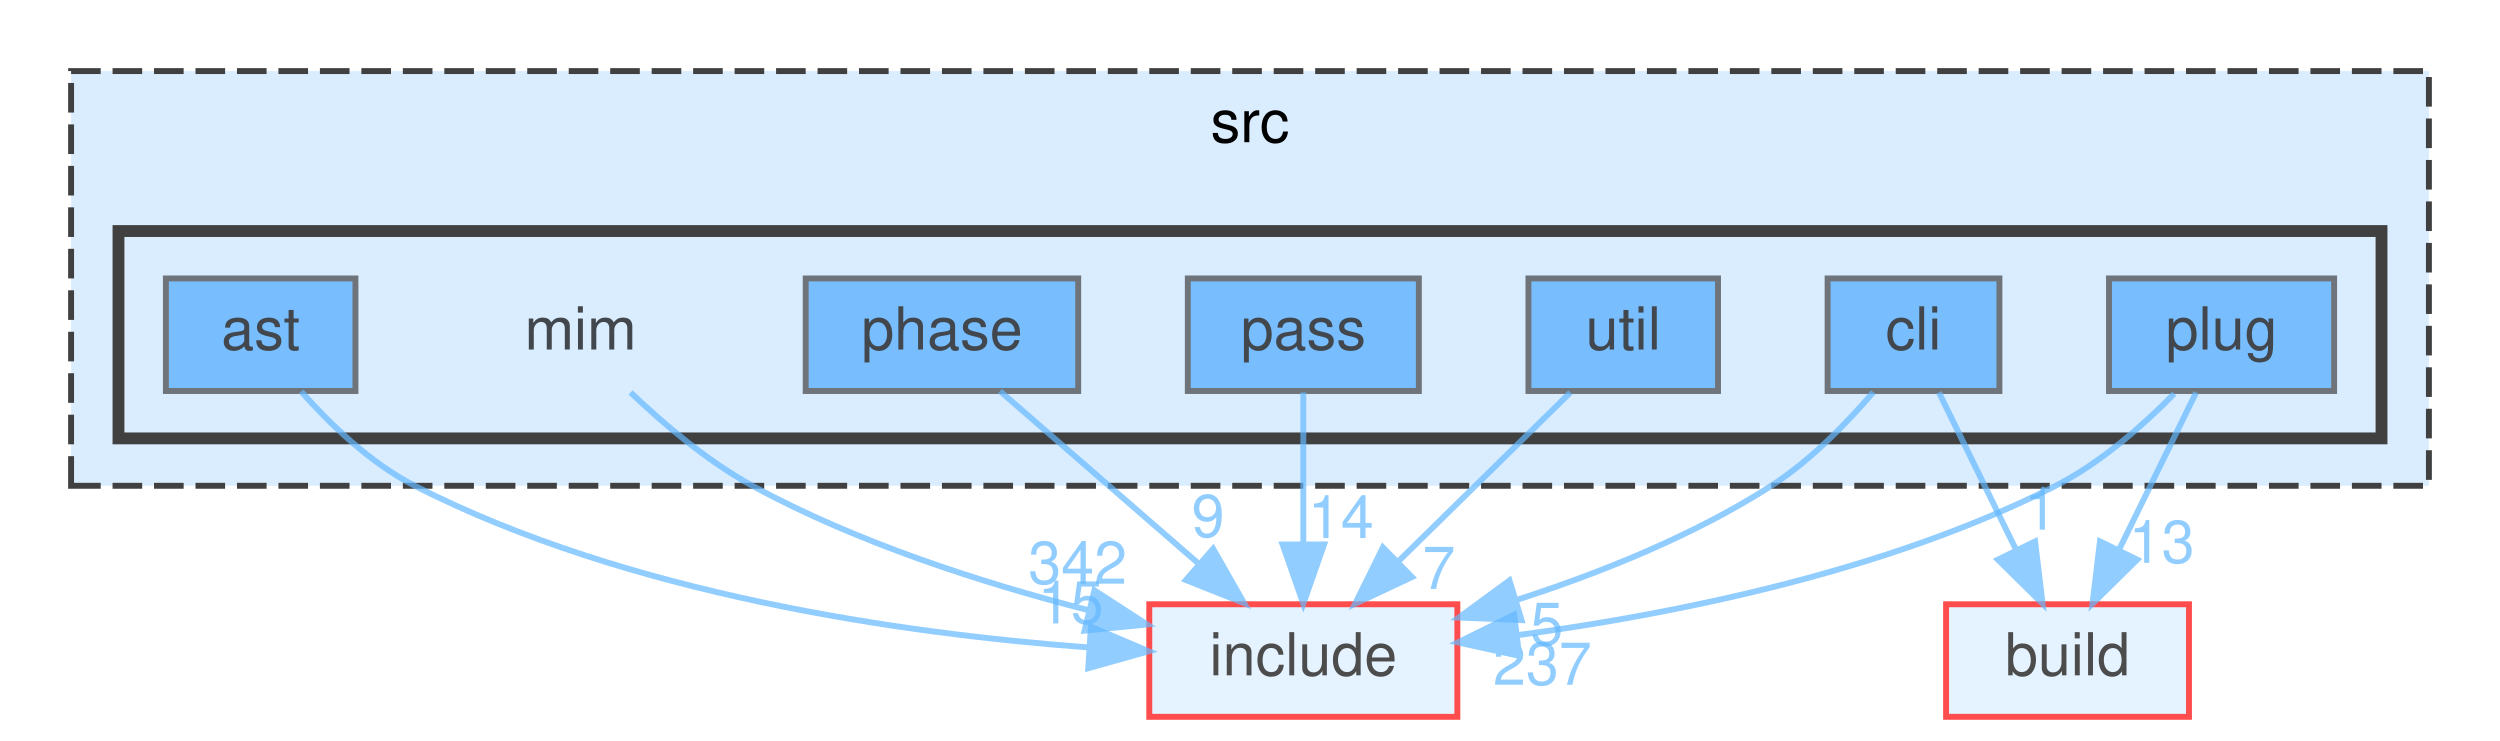
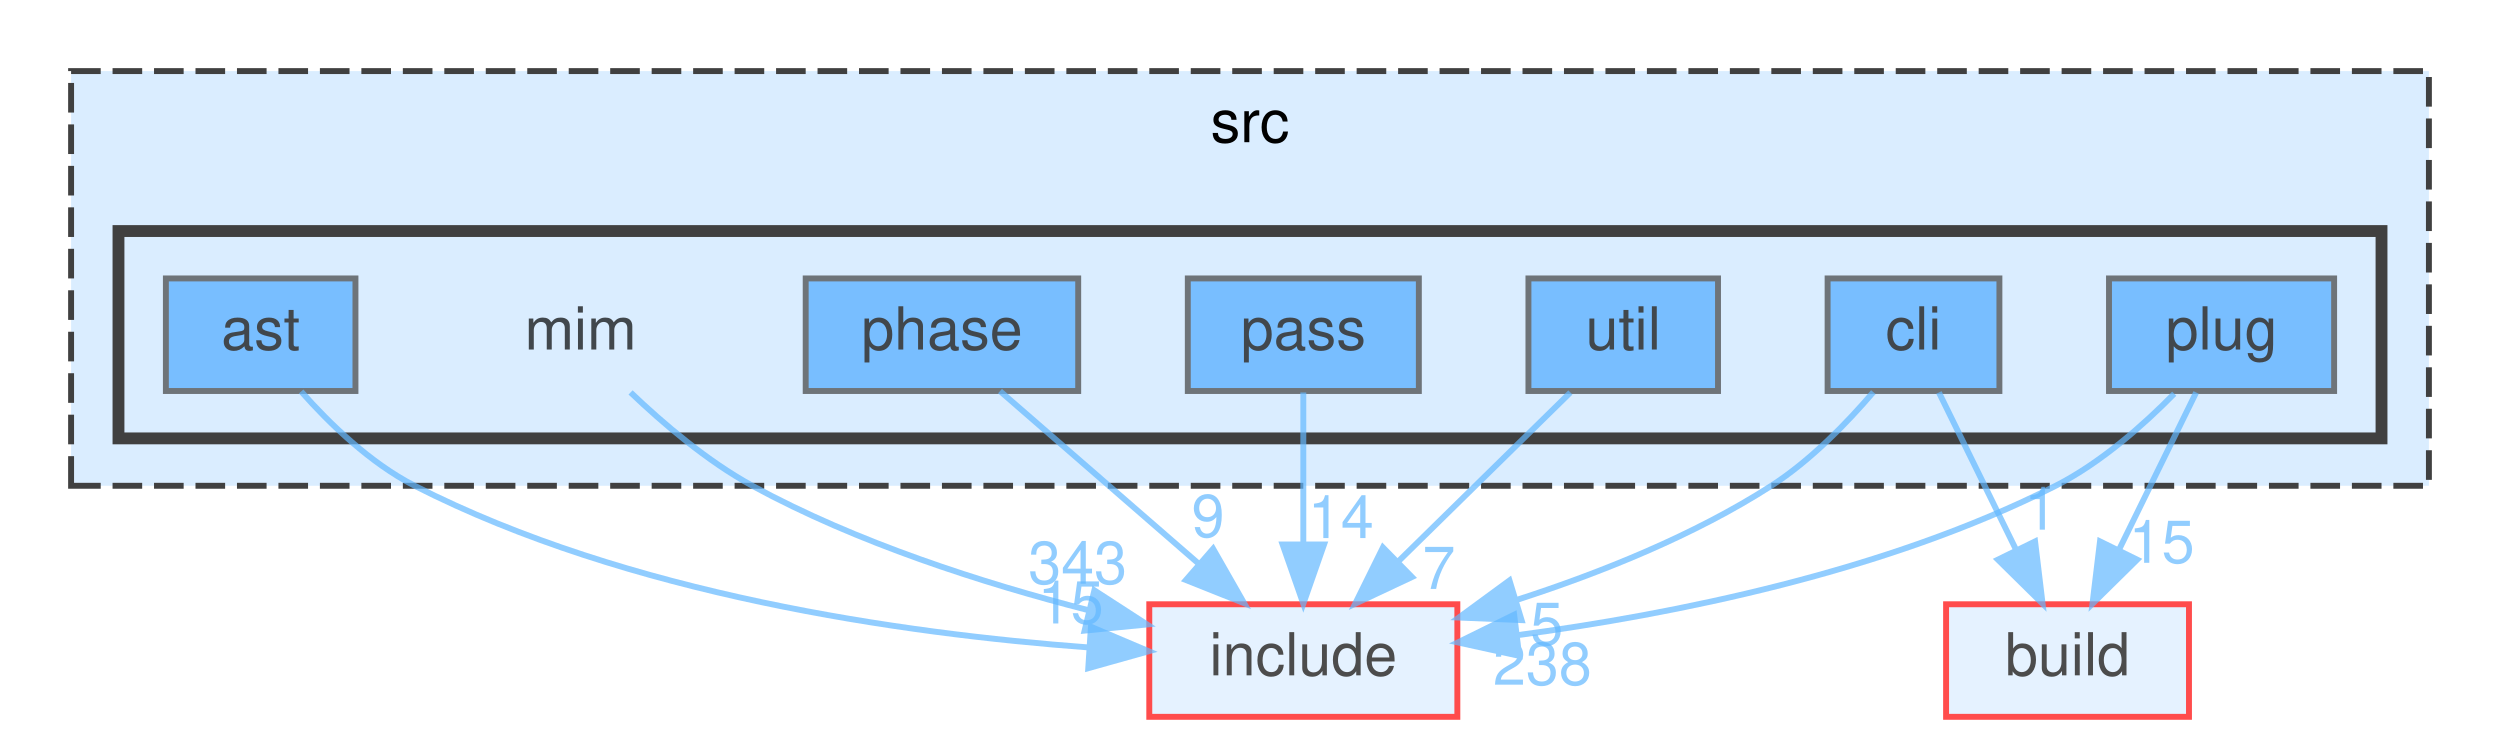
<svg xmlns="http://www.w3.org/2000/svg" xmlns:xlink="http://www.w3.org/1999/xlink" width="422pt" height="125pt" viewBox="0.00 0.00 422.00 125.00">
  <svg id="main" version="1.1" xml:space="preserve">
    <style type="text/css">
.node, .edge {opacity: 0.7;}
.node.selected, .edge.selected {opacity: 1;}
.edge:hover path { stroke: red; }
.edge:hover polygon { stroke: red; fill: red; }
</style>
    <svg id="graph" class="graph">
      <g id="graph0" class="graph" transform="scale(1 1) rotate(0) translate(4 121)">
        <g id="clust1" class="cluster">
          <g id="a_clust1">
            <a xlink:href="dir_68267d1309a1af8e8297ef4c3efbcdba.html" target="_top" xlink:title="src">
              <polygon fill="#daedff" stroke="#404040" stroke-dasharray="5,2" points="8,-39 8,-109 406,-109 406,-39 8,-39" />
              <text text-anchor="middle" x="207" y="-97" font-family="Helvetica,sans-Serif" font-size="10.00">src</text>
            </a>
          </g>
        </g>
        <g id="clust2" class="cluster">
          <g id="a_clust2">
            <a xlink:href="dir_3f6d0e947440f9d0b42426d30577ffdc.html" target="_top">
              <polygon fill="#daedff" stroke="#404040" stroke-width="2" points="16,-47 16,-82 398,-82 398,-47 16,-47" />
            </a>
          </g>
        </g>
        <g id="node1" class="node">
          <text text-anchor="middle" x="94" y="-62" font-family="Helvetica,sans-Serif" font-size="10.00">mim</text>
        </g>
        <g id="node9" class="node">
          <g id="a_node9">
            <a xlink:href="dir_d44c64559bbebec7f509842c48db8b23.html" target="_top" xlink:title="include">
              <polygon fill="#daedff" stroke="red" points="242,-19 190,-19 190,0 242,0 242,-19" />
              <text text-anchor="middle" x="216" y="-7" font-family="Helvetica,sans-Serif" font-size="10.00">include</text>
            </a>
          </g>
        </g>
        <g id="edge1" class="edge">
          <g id="a_edge1">
            <a xlink:href="dir_000049_000037.html" target="_top">
              <path fill="none" stroke="#63b8ff" d="M102.44,-54.76C107.89,-49.55 115.36,-43.17 123,-39 140.6,-29.4 161.87,-22.58 179.63,-18.02" />
              <polygon fill="#63b8ff" stroke="#63b8ff" points="180.73,-21.35 189.62,-15.59 179.08,-14.55 180.73,-21.35" />
            </a>
          </g>
          <g id="a_edge1-headlabel">
-             <a xlink:href="dir_000049_000037.html" target="_top" xlink:title="342">
-               <text text-anchor="middle" x="177.91" y="-22.46" font-family="Helvetica,sans-Serif" font-size="10.00" fill="#63b8ff">342</text>
+             <a xlink:href="dir_000049_000037.html" target="_top" xlink:title="343">
+               <text text-anchor="middle" x="177.91" y="-22.46" font-family="Helvetica,sans-Serif" font-size="10.00" fill="#63b8ff">343</text>
            </a>
          </g>
        </g>
        <g id="node2" class="node">
          <g id="a_node2">
            <a xlink:href="dir_2ddc41045f35623bc177b300918cc2ff.html" target="_top" xlink:title="ast">
              <polygon fill="#4ea9ff" stroke="#404040" points="56,-74 24,-74 24,-55 56,-55 56,-74" />
              <text text-anchor="middle" x="40" y="-62" font-family="Helvetica,sans-Serif" font-size="10.00">ast</text>
            </a>
          </g>
        </g>
        <g id="edge2" class="edge">
          <g id="a_edge2">
            <a xlink:href="dir_000004_000037.html" target="_top">
              <path fill="none" stroke="#63b8ff" d="M46.83,-54.92C51.62,-49.51 58.49,-42.83 66,-39 101.96,-20.66 148.22,-14.05 179.79,-11.71" />
              <polygon fill="#63b8ff" stroke="#63b8ff" points="180.15,-15.2 189.9,-11.07 179.7,-8.21 180.15,-15.2" />
            </a>
          </g>
          <g id="a_edge2-headlabel">
            <a xlink:href="dir_000004_000037.html" target="_top" xlink:title="15">
              <text text-anchor="middle" x="176.74" y="-15.76" font-family="Helvetica,sans-Serif" font-size="10.00" fill="#63b8ff">15</text>
            </a>
          </g>
        </g>
        <g id="node3" class="node">
          <g id="a_node3">
            <a xlink:href="dir_78d50f5e9392a83b0326955836e457eb.html" target="_top" xlink:title="cli">
              <polygon fill="#4ea9ff" stroke="#404040" points="333.5,-74 304.5,-74 304.5,-55 333.5,-55 333.5,-74" />
              <text text-anchor="middle" x="319" y="-62" font-family="Helvetica,sans-Serif" font-size="10.00">cli</text>
            </a>
          </g>
        </g>
        <g id="node8" class="node">
          <g id="a_node8">
            <a xlink:href="dir_4fef79e7177ba769987a8da36c892c5f.html" target="_top" xlink:title="build">
              <polygon fill="#daedff" stroke="red" points="365.5,-19 324.5,-19 324.5,0 365.5,0 365.5,-19" />
              <text text-anchor="middle" x="345" y="-7" font-family="Helvetica,sans-Serif" font-size="10.00">build</text>
            </a>
          </g>
        </g>
        <g id="edge3" class="edge">
          <g id="a_edge3">
            <a xlink:href="dir_000015_000014.html" target="_top">
              <path fill="none" stroke="#63b8ff" d="M323.29,-54.75C326.81,-47.57 331.91,-37.18 336.28,-28.27" />
              <polygon fill="#63b8ff" stroke="#63b8ff" points="339.52,-29.61 340.79,-19.09 333.24,-26.53 339.52,-29.61" />
            </a>
          </g>
          <g id="a_edge3-headlabel">
            <a xlink:href="dir_000015_000014.html" target="_top" xlink:title="1">
              <text text-anchor="middle" x="340.49" y="-31.59" font-family="Helvetica,sans-Serif" font-size="10.00" fill="#63b8ff">1</text>
            </a>
          </g>
        </g>
        <g id="edge4" class="edge">
          <g id="a_edge4">
            <a xlink:href="dir_000015_000037.html" target="_top">
              <path fill="none" stroke="#63b8ff" d="M312.22,-54.81C307.79,-49.63 301.61,-43.25 295,-39 281.97,-30.63 266.15,-24.3 252.1,-19.76" />
              <polygon fill="#63b8ff" stroke="#63b8ff" points="252.84,-16.32 242.25,-16.76 250.8,-23.02 252.84,-16.32" />
            </a>
          </g>
          <g id="a_edge4-headlabel">
            <a xlink:href="dir_000015_000037.html" target="_top" xlink:title="5">
              <text text-anchor="middle" x="257.1" y="-12.15" font-family="Helvetica,sans-Serif" font-size="10.00" fill="#63b8ff">5</text>
            </a>
          </g>
        </g>
        <g id="node4" class="node">
          <g id="a_node4">
            <a xlink:href="dir_42f0c2cf79570de0b647c74f0c8a88ee.html" target="_top" xlink:title="pass">
              <polygon fill="#4ea9ff" stroke="#404040" points="235.5,-74 196.5,-74 196.5,-55 235.5,-55 235.5,-74" />
              <text text-anchor="middle" x="216" y="-62" font-family="Helvetica,sans-Serif" font-size="10.00">pass</text>
            </a>
          </g>
        </g>
        <g id="edge5" class="edge">
          <g id="a_edge5">
            <a xlink:href="dir_000062_000037.html" target="_top">
              <path fill="none" stroke="#63b8ff" d="M216,-54.75C216,-47.8 216,-37.85 216,-29.13" />
              <polygon fill="#63b8ff" stroke="#63b8ff" points="219.5,-29.09 216,-19.09 212.5,-29.09 219.5,-29.09" />
            </a>
          </g>
          <g id="a_edge5-headlabel">
            <a xlink:href="dir_000062_000037.html" target="_top" xlink:title="14">
              <text text-anchor="middle" x="222.34" y="-30.18" font-family="Helvetica,sans-Serif" font-size="10.00" fill="#63b8ff">14</text>
            </a>
          </g>
        </g>
        <g id="node5" class="node">
          <g id="a_node5">
            <a xlink:href="dir_4ad15e0004aa2fc2424d5bded02c9369.html" target="_top" xlink:title="phase">
              <polygon fill="#4ea9ff" stroke="#404040" points="178,-74 132,-74 132,-55 178,-55 178,-74" />
              <text text-anchor="middle" x="155" y="-62" font-family="Helvetica,sans-Serif" font-size="10.00">phase</text>
            </a>
          </g>
        </g>
        <g id="edge6" class="edge">
          <g id="a_edge6">
            <a xlink:href="dir_000073_000037.html" target="_top">
              <path fill="none" stroke="#63b8ff" d="M164.8,-54.98C173.82,-47.15 187.41,-35.34 198.32,-25.86" />
              <polygon fill="#63b8ff" stroke="#63b8ff" points="200.77,-28.37 206.02,-19.17 196.18,-23.09 200.77,-28.37" />
            </a>
          </g>
          <g id="a_edge6-headlabel">
            <a xlink:href="dir_000073_000037.html" target="_top" xlink:title="9">
              <text text-anchor="middle" x="199.92" y="-30.37" font-family="Helvetica,sans-Serif" font-size="10.00" fill="#63b8ff">9</text>
            </a>
          </g>
        </g>
        <g id="node6" class="node">
          <g id="a_node6">
            <a xlink:href="dir_07110a8747d2517ee97007224f1d2994.html" target="_top" xlink:title="plug">
              <polygon fill="#4ea9ff" stroke="#404040" points="390,-74 352,-74 352,-55 390,-55 390,-74" />
              <text text-anchor="middle" x="371" y="-62" font-family="Helvetica,sans-Serif" font-size="10.00">plug</text>
            </a>
          </g>
        </g>
        <g id="edge7" class="edge">
          <g id="a_edge7">
            <a xlink:href="dir_000081_000014.html" target="_top">
              <path fill="none" stroke="#63b8ff" d="M366.71,-54.75C363.19,-47.57 358.09,-37.18 353.72,-28.27" />
              <polygon fill="#63b8ff" stroke="#63b8ff" points="356.76,-26.53 349.21,-19.09 350.48,-29.61 356.76,-26.53" />
            </a>
          </g>
          <g id="a_edge7-headlabel">
-             <a xlink:href="dir_000081_000014.html" target="_top" xlink:title="13">
-               <text text-anchor="middle" x="360.89" y="-26" font-family="Helvetica,sans-Serif" font-size="10.00" fill="#63b8ff">13</text>
+             <a xlink:href="dir_000081_000014.html" target="_top" xlink:title="15">
+               <text text-anchor="middle" x="360.89" y="-26" font-family="Helvetica,sans-Serif" font-size="10.00" fill="#63b8ff">15</text>
            </a>
          </g>
        </g>
        <g id="edge8" class="edge">
          <g id="a_edge8">
            <a xlink:href="dir_000081_000037.html" target="_top">
              <path fill="none" stroke="#63b8ff" d="M363.01,-54.54C357.81,-49.25 350.6,-42.86 343,-39 314.36,-24.46 278.38,-17.28 252.03,-13.77" />
              <polygon fill="#63b8ff" stroke="#63b8ff" points="252.44,-10.29 242.09,-12.56 251.59,-17.24 252.44,-10.29" />
            </a>
          </g>
          <g id="a_edge8-headlabel">
-             <a xlink:href="dir_000081_000037.html" target="_top" xlink:title="237">
-               <text text-anchor="middle" x="256.35" y="-5.41" font-family="Helvetica,sans-Serif" font-size="10.00" fill="#63b8ff">237</text>
+             <a xlink:href="dir_000081_000037.html" target="_top" xlink:title="238">
+               <text text-anchor="middle" x="256.35" y="-5.41" font-family="Helvetica,sans-Serif" font-size="10.00" fill="#63b8ff">238</text>
            </a>
          </g>
        </g>
        <g id="node7" class="node">
          <g id="a_node7">
            <a xlink:href="dir_bed7118e4bacc0bd560da06fb11567a5.html" target="_top" xlink:title="util">
              <polygon fill="#4ea9ff" stroke="#404040" points="286,-74 254,-74 254,-55 286,-55 286,-74" />
              <text text-anchor="middle" x="270" y="-62" font-family="Helvetica,sans-Serif" font-size="10.00">util</text>
            </a>
          </g>
        </g>
        <g id="edge9" class="edge">
          <g id="a_edge9">
            <a xlink:href="dir_000096_000037.html" target="_top">
              <path fill="none" stroke="#63b8ff" d="M261.08,-54.75C253.22,-47.03 241.57,-35.6 232.08,-26.28" />
              <polygon fill="#63b8ff" stroke="#63b8ff" points="234.34,-23.6 224.75,-19.09 229.44,-28.59 234.34,-23.6" />
            </a>
          </g>
          <g id="a_edge9-headlabel">
            <a xlink:href="dir_000096_000037.html" target="_top" xlink:title="7">
              <text text-anchor="middle" x="238.89" y="-21.59" font-family="Helvetica,sans-Serif" font-size="10.00" fill="#63b8ff">7</text>
            </a>
          </g>
        </g>
      </g>
    </svg>
  </svg>
  <style type="text/css">

[data-mouse-over-selected='false'] { opacity: 0.7; }
[data-mouse-over-selected='true']  { opacity: 1.0; }

</style>
</svg>
